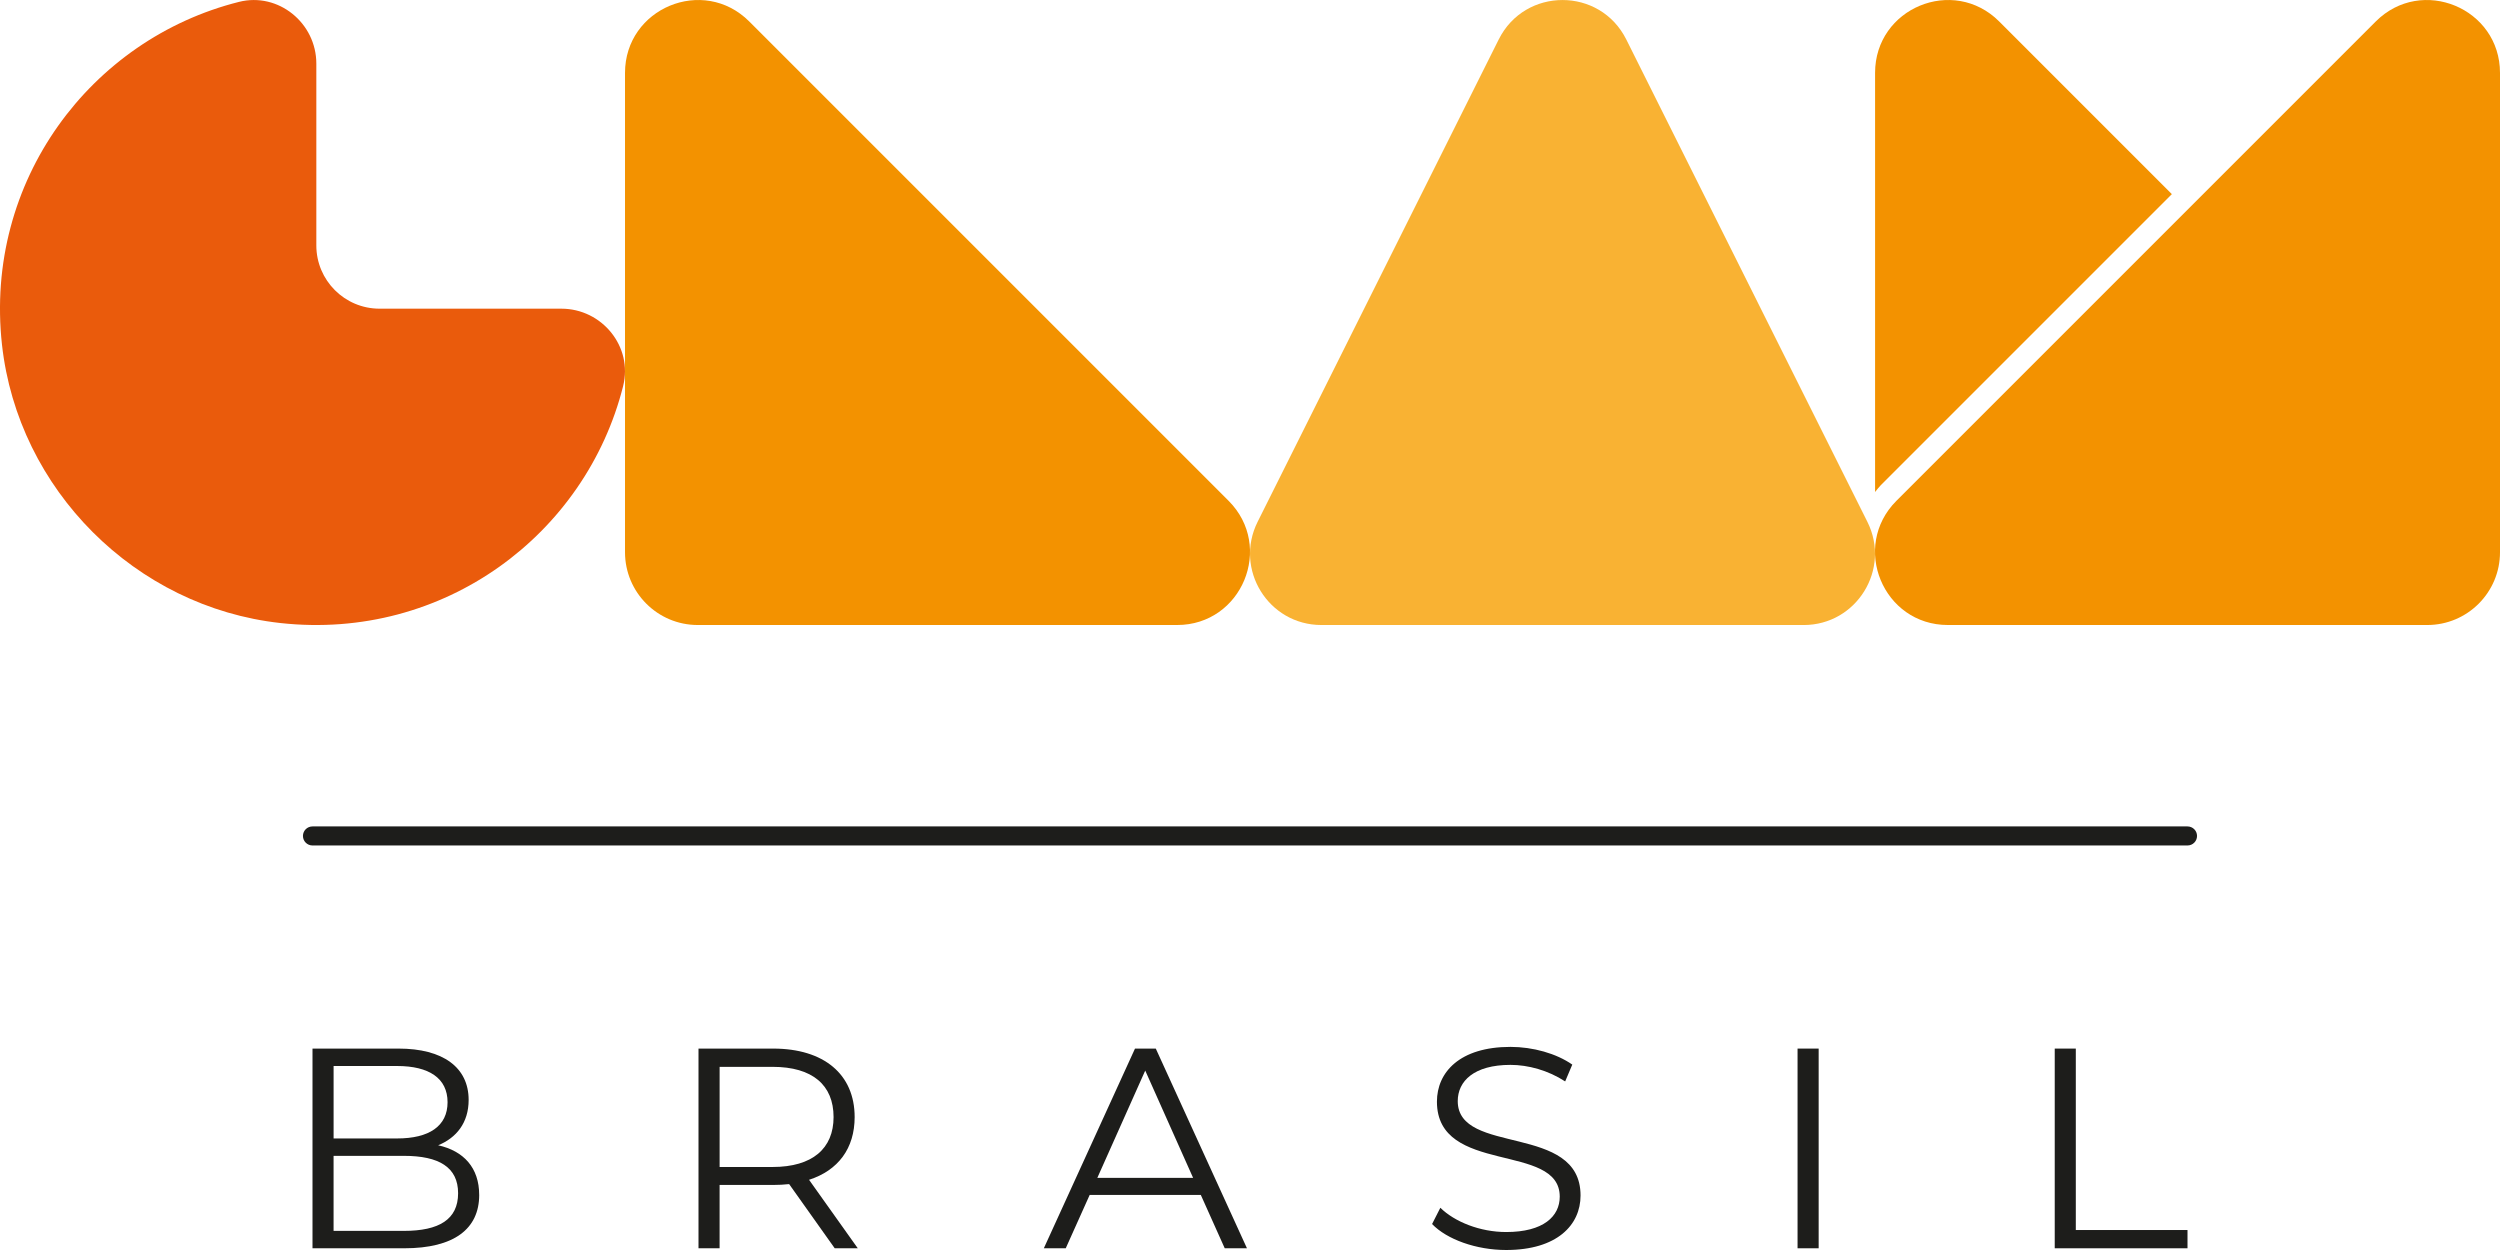
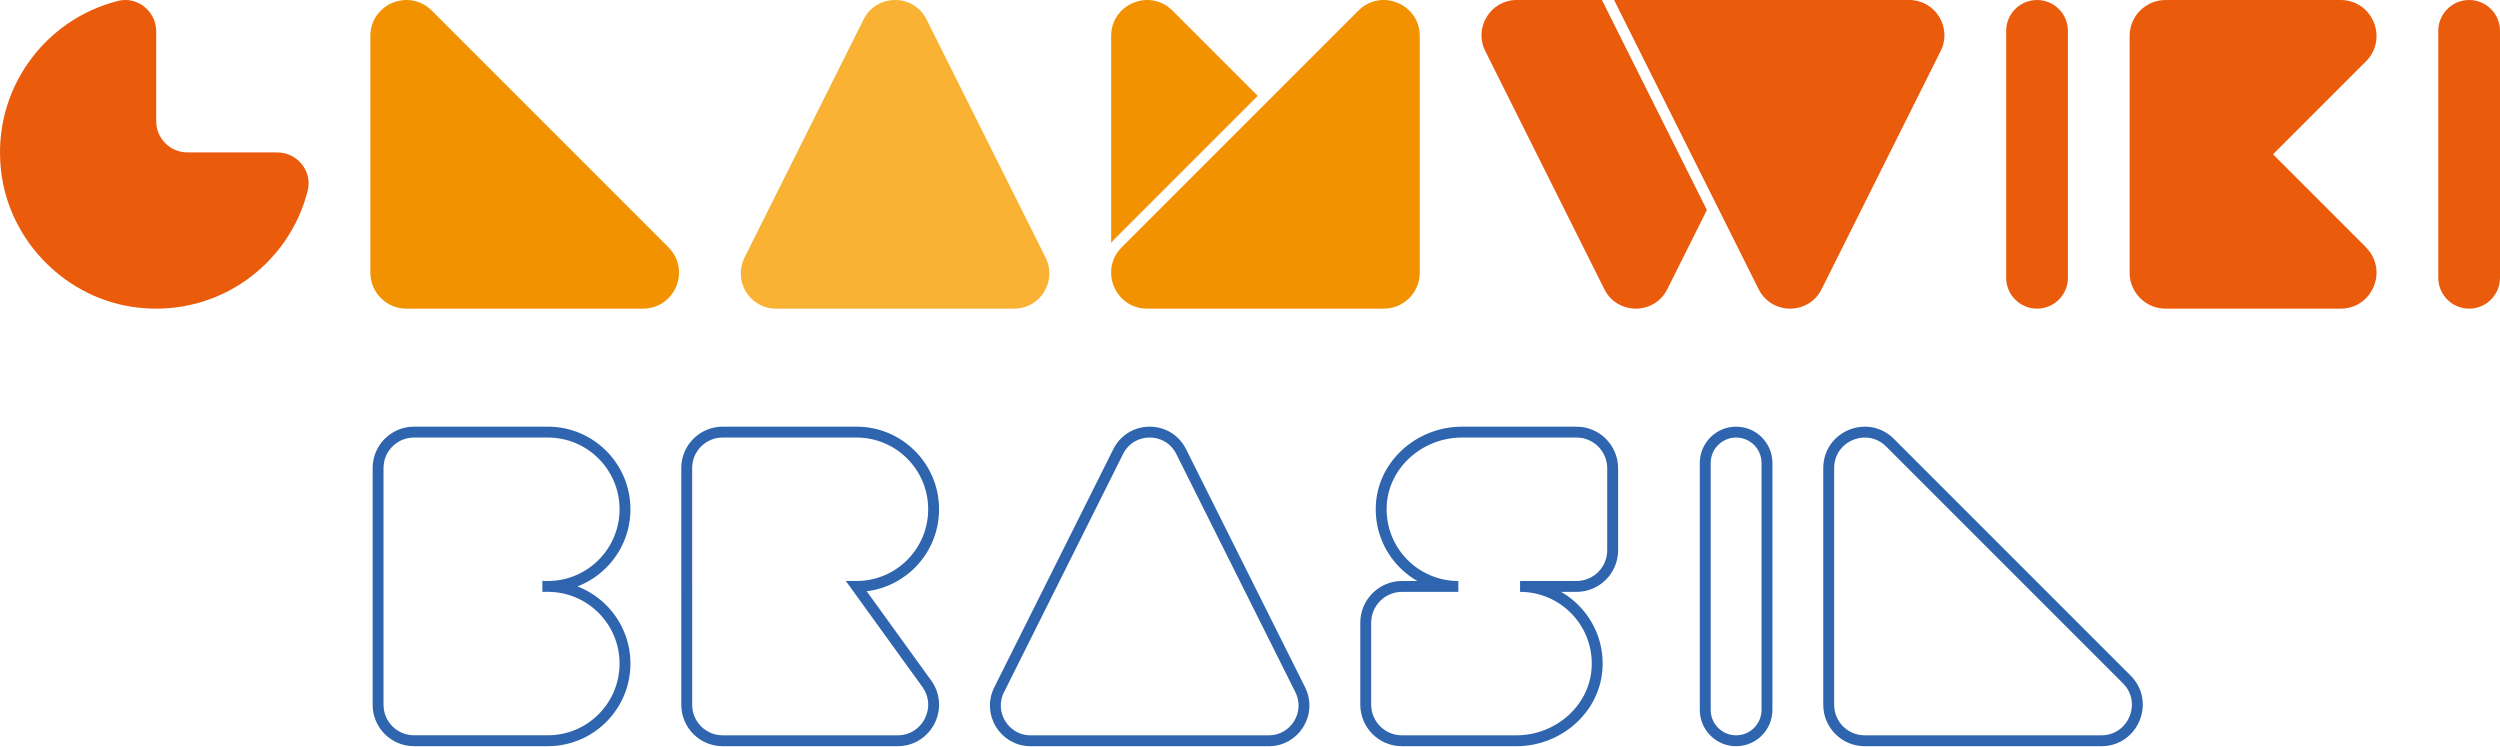
- <svg xmlns="http://www.w3.org/2000/svg" id="Camada_1" viewBox="0 0 113.386 56.693">
+ <svg xmlns="http://www.w3.org/2000/svg" id="Camada_2" viewBox="0 0 229.606 68.533">
  <defs>
-     <style>.cls-1{fill:#1d1d1b;}.cls-2{fill:#ea5b0c;}.cls-3{fill:#f9b233;}.cls-4{fill:#f39200;}</style>
+     <style>.cls-1{fill:none;stroke:#2f65ae;stroke-miterlimit:10;}.cls-2{fill:#ea5b0c;}.cls-3{fill:#f9b233;}.cls-4{fill:#f39200;}</style>
  </defs>
-   <path class="cls-2" d="M28.263,17.506c-1.69,6.728-8.131,11.57-15.549,10.751C6.142,27.531.816,22.205.09,15.634-.729,8.216,4.113,1.774,10.841.085c1.786-.448,3.506.96,3.506,2.801l0,8.245c0,1.585,1.285,2.869,2.869,2.869l8.245 0c1.841 0,3.25,1.72,2.801,3.506Z" />
-   <path class="cls-3" d="M81.802,28.347h-21.871c-2.404,0-3.967-2.53-2.892-4.681L67.974,1.789c1.192-2.384,4.593-2.384,5.784,0l10.936,21.878c1.075,2.151-.488,4.681-2.892,4.681Z" />
-   <path class="cls-4" d="M53.386,28.347h-21.738c-1.823,0-3.301-1.478-3.301-3.301V3.308c0-2.941,3.555-4.413,5.635-2.334l21.738,21.738c2.079,2.079.607,5.635-2.334,5.635Z" />
-   <path class="cls-4" d="M98.503,8.805l-7.83-7.83c-2.08-2.08-5.63-.61-5.63,2.33v19.01c.08-.11.17-.21.26-.31l13.2-13.2Z" />
-   <path class="cls-4" d="M107.751.974l-21.738,21.738c-2.079,2.079-.607,5.635,2.334,5.635h21.738c1.823,0,3.301-1.478,3.301-3.301V3.308c0-2.941-3.555-4.413-5.635-2.334Z" />
-   <path class="cls-1" d="M21.734,54.195c0,1.54-1.138,2.42-3.399,2.42h-4.162v-9.057h3.903c2.016,0,3.179.854,3.179,2.329,0,1.035-.556,1.72-1.383,2.056,1.163.259,1.861,1.023,1.861,2.251ZM15.13,48.347v3.287h2.882c1.447,0,2.287-.556,2.287-1.643s-.84-1.643-2.287-1.643h-2.882ZM20.777,54.118c0-1.178-.866-1.695-2.456-1.695h-3.192v3.403h3.192c1.59,0,2.456-.517,2.456-1.708Z" />
-   <path class="cls-1" d="M37.858,56.615l-2.067-2.911c-.234.025-.466.039-.724.039h-2.43v2.872h-.957v-9.057h3.386c2.3,0,3.696,1.164,3.696,3.106,0,1.423-.749,2.419-2.068,2.845l2.21,3.106h-1.047ZM37.806,50.664c0-1.45-.955-2.278-2.765-2.278h-2.403v4.542h2.403c1.81,0,2.765-.841,2.765-2.264Z" />
-   <path class="cls-1" d="M54.462,54.195h-5.04l-1.086,2.42h-.994l4.135-9.057h.943l4.135,9.057h-1.008l-1.085-2.42ZM54.112,53.42l-2.171-4.865-2.172,4.865h4.343Z" />
-   <path class="cls-1" d="M64.951,55.515l.375-.737c.646.634,1.796,1.1,2.985,1.1,1.693,0,2.43-.712,2.43-1.604,0-2.484-5.57-.958-5.57-4.309,0-1.333,1.033-2.484,3.335-2.484,1.021,0,2.08.298,2.804.803l-.323.763c-.776-.505-1.68-.75-2.481-.75-1.654,0-2.391.737-2.391,1.643,0,2.484,5.57.983,5.57,4.282,0,1.333-1.06,2.471-3.374,2.471-1.356,0-2.688-.479-3.36-1.178Z" />
-   <path class="cls-1" d="M81.527,47.558h.957v9.057h-.957v-9.057Z" />
-   <path class="cls-1" d="M93.19,47.558h.957v8.229h5.066v.828h-6.022v-9.057Z" />
-   <path class="cls-1" d="M99.212,38.346H14.173c-.239,0-.433-.193-.433-.432s.193-.432.433-.432h85.039c.239,0,.433.193.433.432s-.193.432-.433.432Z" />
+   <g id="Camada_1-2">
+     <path class="cls-1" d="M192.992,68.033h-21.738c-1.823,0-3.301-1.478-3.301-3.301v-21.738c0-2.941,3.555-4.413,5.635-2.334l21.738,21.738c2.079,2.079.607,5.635-2.334,5.635Z" />
+     <rect class="cls-1" x="156.614" y="39.686" width="5.669" height="28.347" rx="2.835" ry="2.835" />
+     <path class="cls-1" d="M144.789,39.686l-10.523-0c-3.898-0-7.312,3.003-7.413,6.9-.103,3.999,3.108,7.274,7.084,7.274h-5.172c-1.841,0-3.333,1.492-3.333,3.333v7.518c0,1.835,1.487,3.322,3.322,3.322l10.523 0c3.898 0,7.312-3.003,7.413-6.9.103-3.999-3.108-7.274-7.084-7.274h5.183c1.835,0,3.322-1.487,3.322-3.322v-7.53c0-1.835-1.487-3.322-3.322-3.322Z" />
+     <path class="cls-1" d="M50.314,53.859c3.914,0,7.087-3.173,7.087-7.087s-3.173-7.087-7.087-7.087h-12.291c-1.822,0-3.299,1.477-3.299,3.299v21.747c0,1.822,1.477,3.299,3.299,3.299h12.291c3.914,0,7.087-3.173,7.087-7.087,0-3.914-3.173-7.087-7.087-7.087Z" />
+     <path class="cls-1" d="M78.661,53.859c3.914-0,7.086-3.173,7.086-7.087,0-3.914-3.173-7.087-7.087-7.087h-12.291c-1.822,0-3.299,1.477-3.299,3.299v10.874h.001v10.874c0,1.822,1.477,3.3,3.3,3.3h16.066c2.697,0,4.258-3.055,2.679-5.241l-6.455-8.932Z" />
+     <path class="cls-1" d="M116.525,68.033h-21.871c-2.404,0-3.967-2.53-2.892-4.681l10.936-21.878c1.192-2.384,4.593-2.384,5.784,0l10.936,21.878c1.075,2.151-.488,4.681-2.892,4.681Z" />
+     <path class="cls-2" d="M28.263,17.506c-1.69,6.728-8.131,11.57-15.549,10.751C6.142,27.531.816,22.205.09,15.633-.729,8.215,4.113,1.774,10.841.084c1.786-.448,3.506.96,3.506,2.801l0,8.245c0,1.585,1.285,2.869,2.869,2.869l8.245 0c1.841 0,3.25,1.72,2.801,3.506Z" />
+     <path class="cls-3" d="M93.14,28.347h-21.871c-2.404,0-3.967-2.53-2.892-4.681L79.313,1.788c1.192-2.384,4.593-2.384,5.784,0l10.936,21.878c1.075,2.151-.488,4.681-2.892,4.681Z" />
+     <path class="cls-4" d="M59.055,28.347h-21.738c-1.823,0-3.301-1.478-3.301-3.301V3.308c0-2.941,3.555-4.413,5.635-2.334l21.738,21.738c2.079,2.079.607,5.635-2.334,5.635Z" />
+     <path class="cls-4" d="M115.511,8.805l-7.83-7.83c-2.08-2.08-5.63-.61-5.63,2.33v19.01c.08-.11.17-.21.26-.31l13.2-13.2Z" />
+     <path class="cls-4" d="M124.759.974l-21.738,21.738c-2.079,2.079-.607,5.635,2.334,5.635h21.738c1.823,0,3.301-1.478,3.301-3.301V3.308c0-2.941-3.555-4.413-5.635-2.334Z" />
+     <path class="cls-2" d="M217.309,22.733c-.007-.008-.005-.013-.014-.022l-8.537-8.538,8.536-8.538C219.372,3.558,217.903.006,214.966.001c-.001,0-.001-0-.002-0h-16.073c-1.823,0-3.301,1.478-3.301,3.301l-0,21.741c0,0.0 0,0,0.0 0v.003c0,1.823,1.478,3.301,3.301,3.301h16.072c2.932,0,4.401-3.531,2.345-5.613Z" />
+     <rect class="cls-2" x="184.252" y="0" width="5.669" height="28.347" rx="2.835" ry="2.835" />
+     <rect class="cls-2" x="223.937" y="0" width="5.669" height="28.347" rx="2.835" ry="2.835" />
+     <path class="cls-2" d="M175.344 0h-27.102l13.275,26.559c.596,1.192,1.744,1.788,2.892,1.788,1.148,0,2.296-.596,2.892-1.788l10.936-21.878C179.312,2.531,177.748 0,175.344 0Z" />
+     <path class="cls-2" d="M147.124 0h-7.823c-2.404,0-3.967,2.53-2.892,4.681l10.936,21.878c1.192,2.384,4.593,2.384,5.784,0l3.635-7.273L147.348.447l-.224-.447Z" />
+   </g>
</svg>
